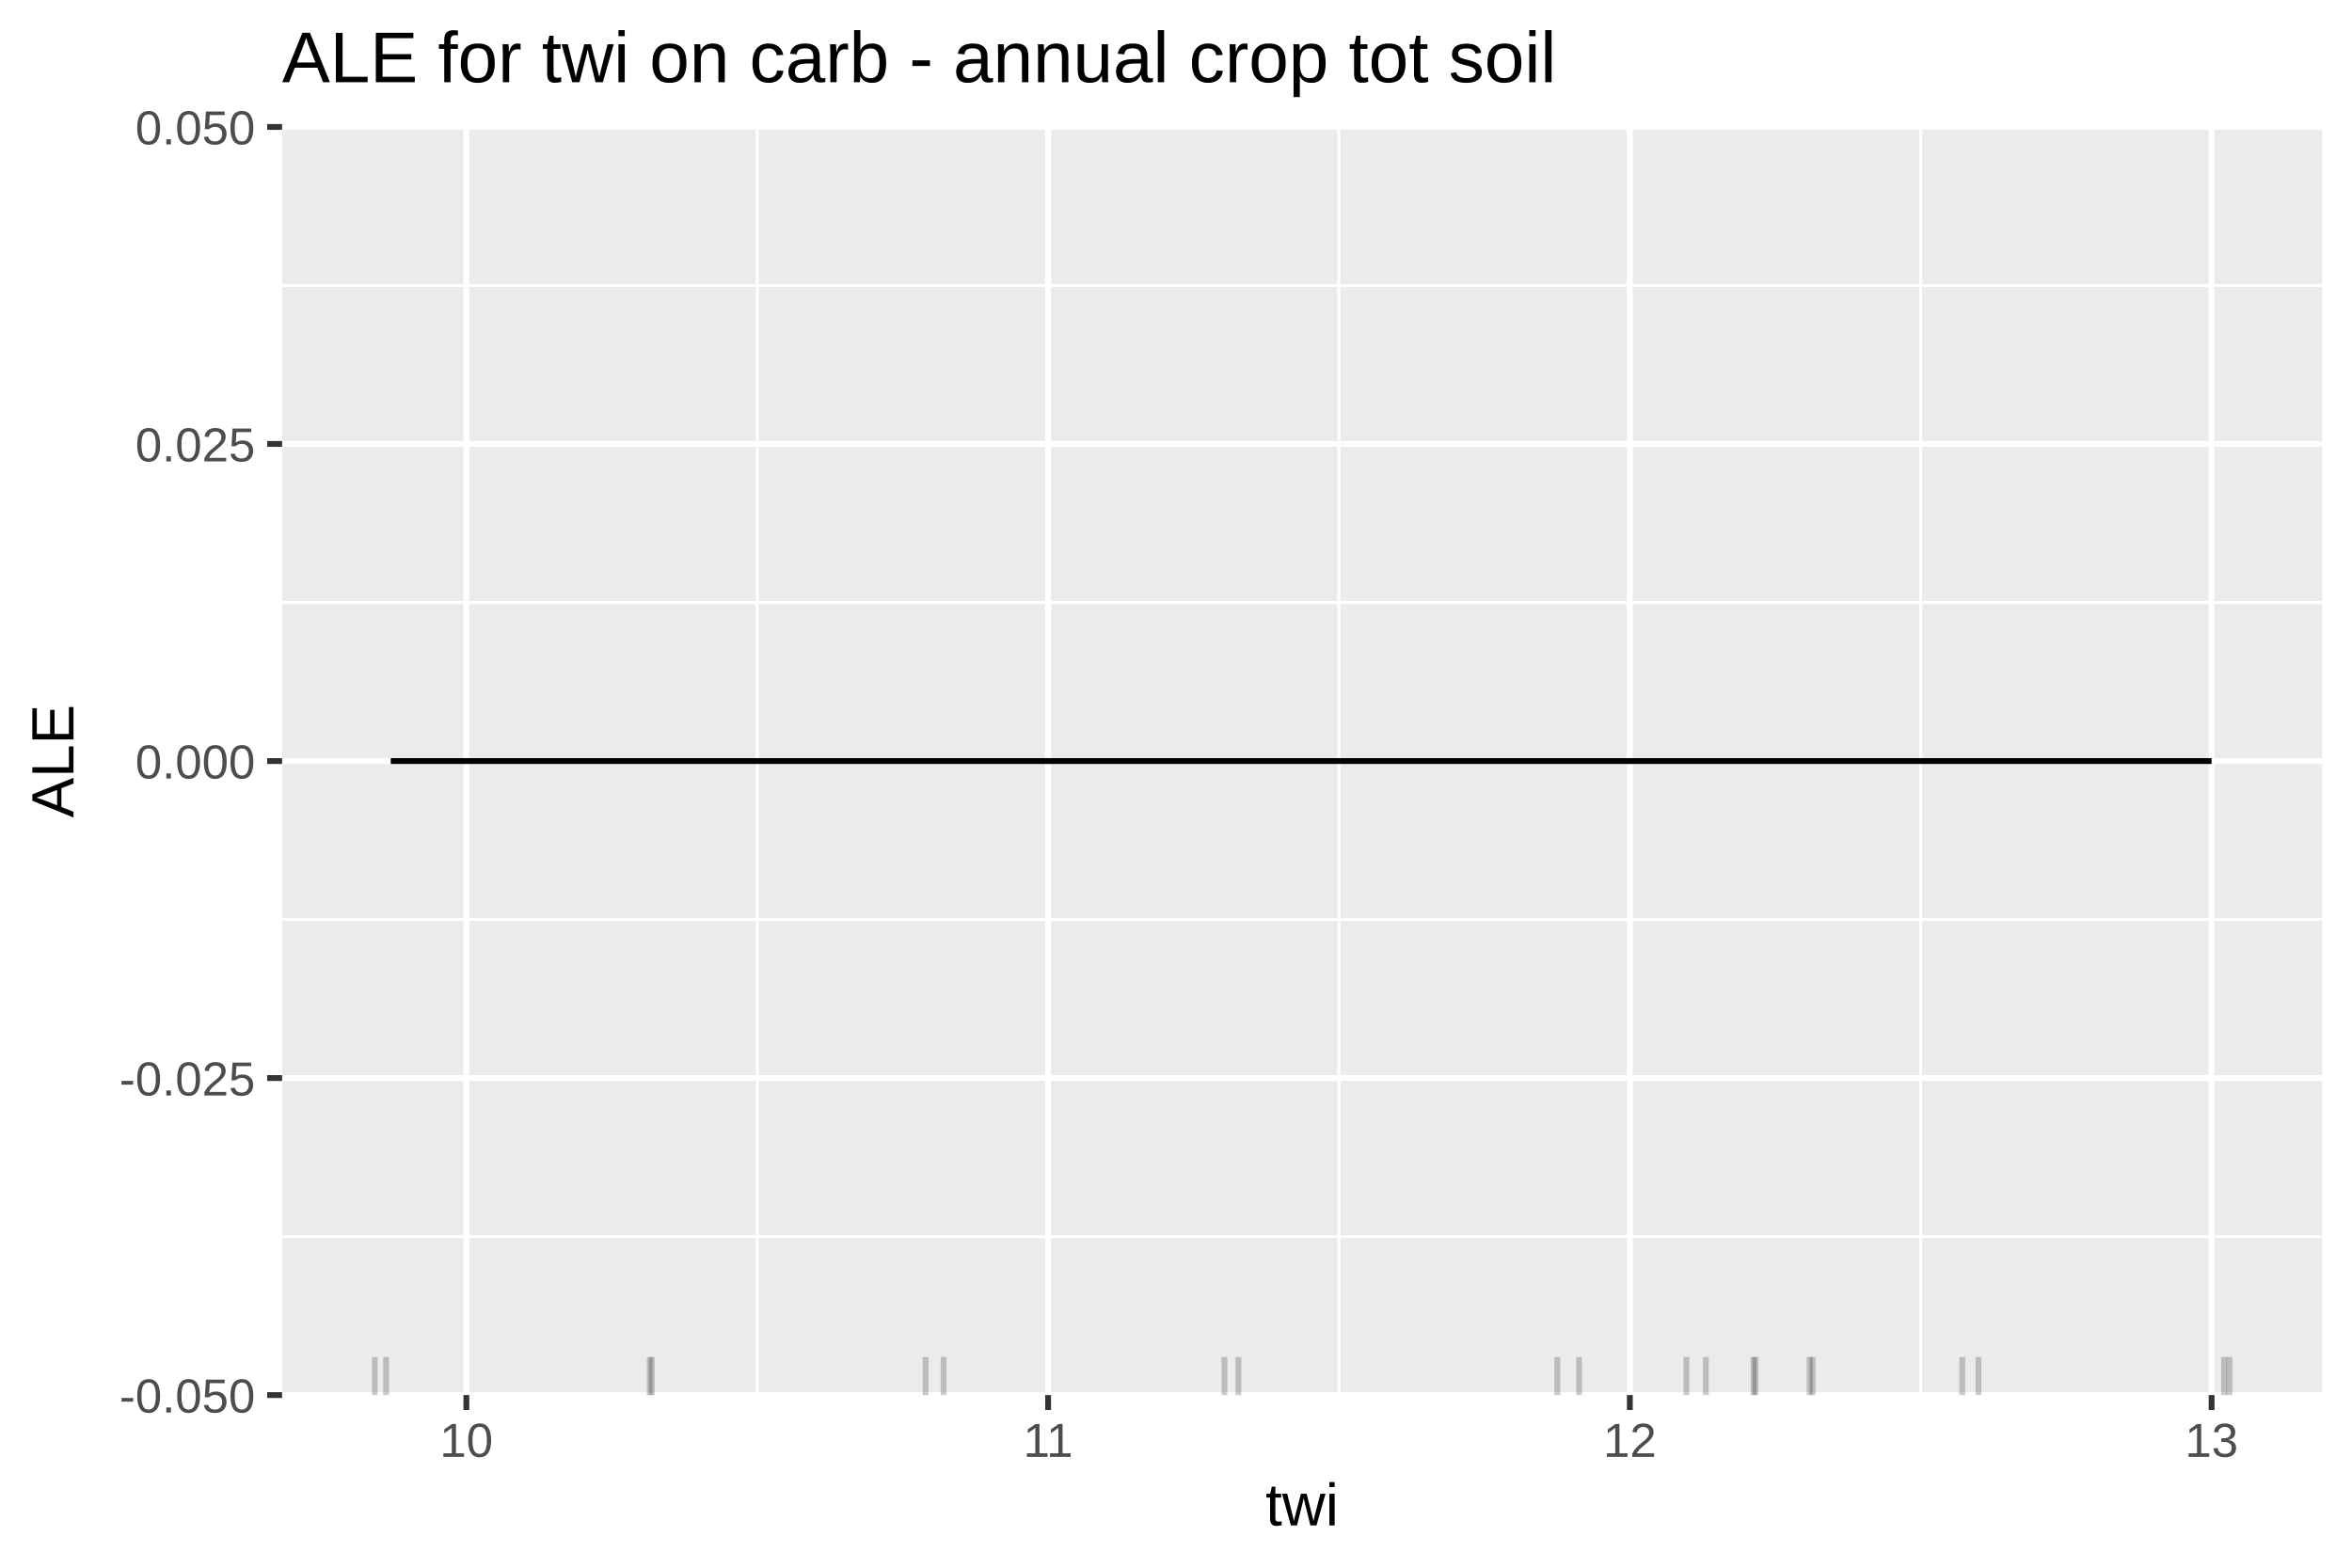
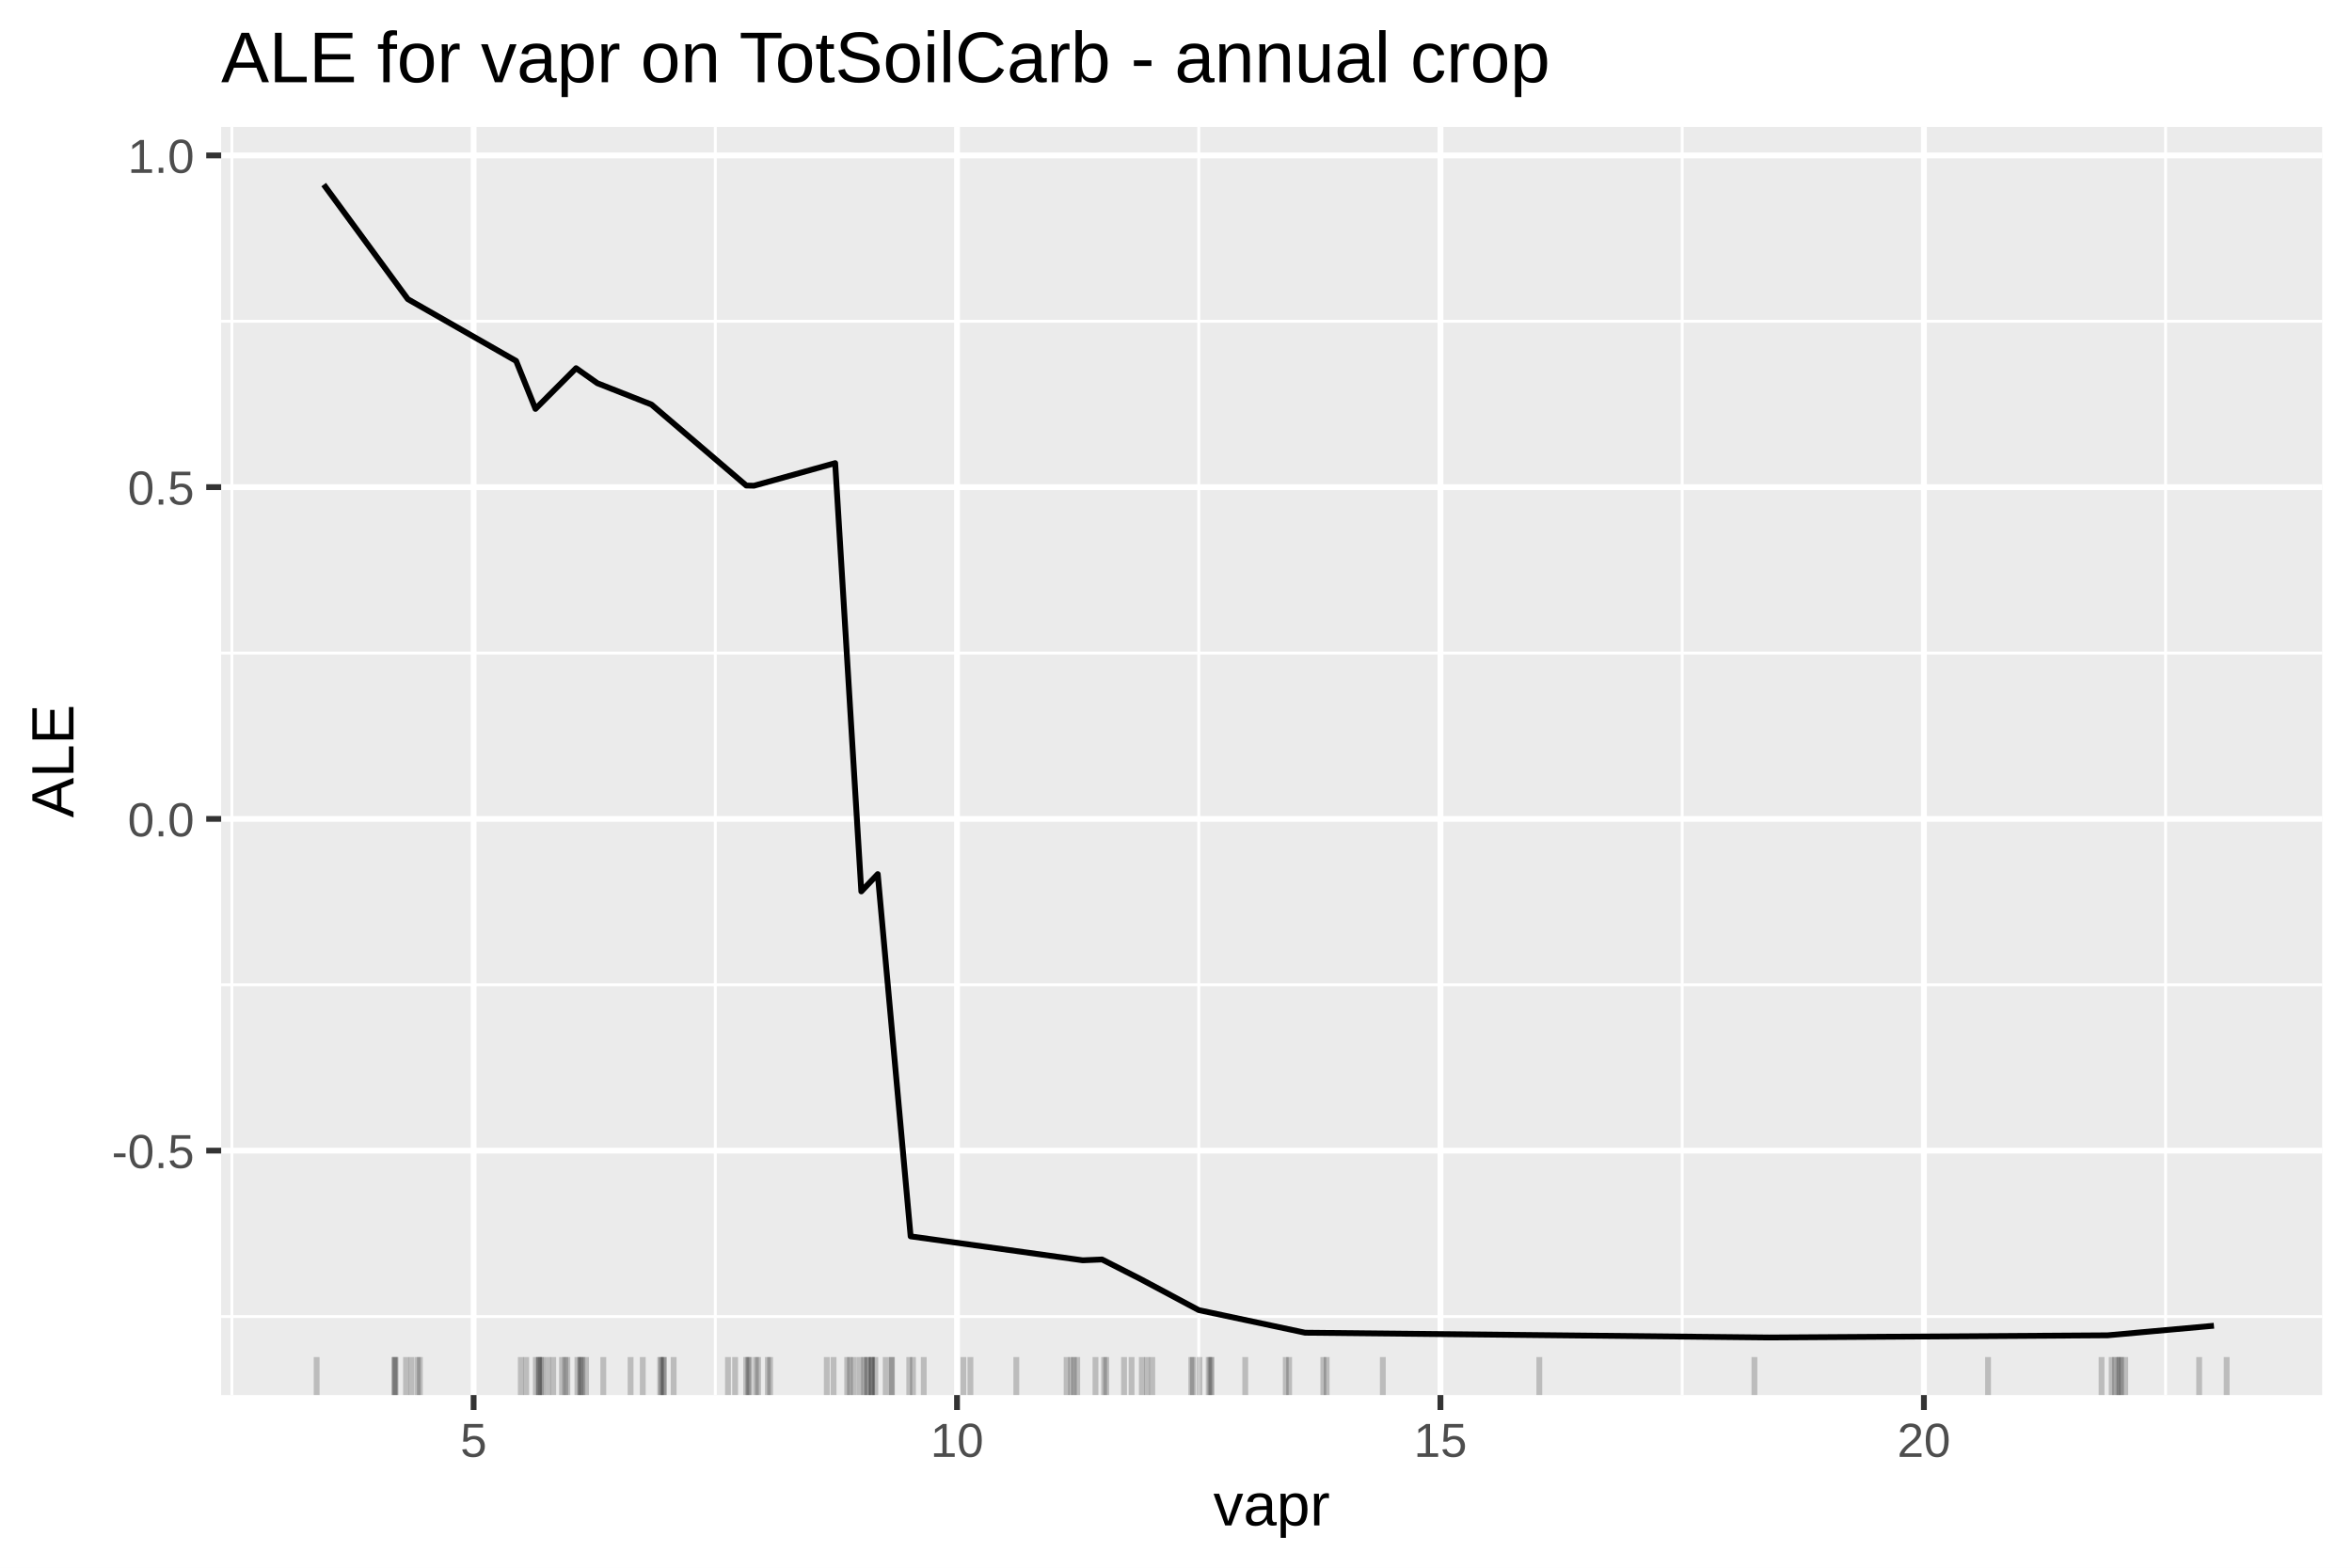
<svg xmlns="http://www.w3.org/2000/svg" class="svglite" width="432.00pt" height="288.00pt" viewBox="0 0 432.00 288.00">
  <defs>
    <style type="text/css">
    .svglite line, .svglite polyline, .svglite polygon, .svglite path, .svglite rect, .svglite circle {
      fill: none;
      stroke: #000000;
      stroke-linecap: round;
      stroke-linejoin: round;
      stroke-miterlimit: 10.00;
    }
    .svglite text {
      white-space: pre;
    }
  </style>
  </defs>
  <rect width="100%" height="100%" style="stroke: none; fill: #FFFFFF;" />
  <defs>
    <clipPath id="cpMC4wMHw0MzIuMDB8MC4wMHwyODguMDA=">
      <rect x="0.00" y="0.00" width="432.00" height="288.00" />
    </clipPath>
  </defs>
  <g clip-path="url(#cpMC4wMHw0MzIuMDB8MC4wMHwyODguMDA=)">
-     <rect x="0" y="0.00" width="432.00" height="288.00" style="stroke-width: 1.07; stroke: #FFFFFF; fill: #FFFFFF;" />
+     <rect x="0.00" y="0.00" width="432.00" height="288.00" style="stroke-width: 1.07; stroke: #FFFFFF; fill: #FFFFFF;" />
  </g>
  <defs>
-     <clipPath id="cpNTEuODF8NDI2LjUyfDIzLjMyfDI1Ni4yOQ==">
-       <rect x="51.81" y="23.32" width="374.71" height="232.97" />
+     <clipPath id="cpNDAuNjJ8NDI2LjUyfDIzLjMyfDI1Ni4yOQ==">
+       <rect x="40.62" y="23.32" width="385.90" height="232.97" />
    </clipPath>
  </defs>
-   <g clip-path="url(#cpNTEuODF8NDI2LjUyfDIzLjMyfDI1Ni4yOQ==)">
-     <rect x="51.81" y="23.32" width="374.71" height="232.97" style="stroke-width: 1.07; stroke: none; fill: #EBEBEB;" />
-     <polyline points="51.81,227.17 426.52,227.17 " style="stroke-width: 0.53; stroke: #FFFFFF; stroke-linecap: butt;" />
-     <polyline points="51.81,168.93 426.52,168.93 " style="stroke-width: 0.53; stroke: #FFFFFF; stroke-linecap: butt;" />
-     <polyline points="51.81,110.69 426.52,110.69 " style="stroke-width: 0.53; stroke: #FFFFFF; stroke-linecap: butt;" />
-     <polyline points="51.81,52.44 426.52,52.44 " style="stroke-width: 0.53; stroke: #FFFFFF; stroke-linecap: butt;" />
-     <polyline points="139.09,256.29 139.09,23.32 " style="stroke-width: 0.53; stroke: #FFFFFF; stroke-linecap: butt;" />
-     <polyline points="245.93,256.29 245.93,23.32 " style="stroke-width: 0.53; stroke: #FFFFFF; stroke-linecap: butt;" />
-     <polyline points="352.78,256.29 352.78,23.32 " style="stroke-width: 0.53; stroke: #FFFFFF; stroke-linecap: butt;" />
-     <polyline points="51.81,256.29 426.52,256.29 " style="stroke-width: 1.07; stroke: #FFFFFF; stroke-linecap: butt;" />
-     <polyline points="51.81,198.05 426.52,198.05 " style="stroke-width: 1.07; stroke: #FFFFFF; stroke-linecap: butt;" />
-     <polyline points="51.81,139.81 426.52,139.81 " style="stroke-width: 1.07; stroke: #FFFFFF; stroke-linecap: butt;" />
-     <polyline points="51.81,81.56 426.52,81.56 " style="stroke-width: 1.07; stroke: #FFFFFF; stroke-linecap: butt;" />
-     <polyline points="51.81,23.32 426.52,23.32 " style="stroke-width: 1.07; stroke: #FFFFFF; stroke-linecap: butt;" />
-     <polyline points="85.66,256.29 85.66,23.32 " style="stroke-width: 1.07; stroke: #FFFFFF; stroke-linecap: butt;" />
-     <polyline points="192.51,256.29 192.51,23.32 " style="stroke-width: 1.07; stroke: #FFFFFF; stroke-linecap: butt;" />
-     <polyline points="299.36,256.29 299.36,23.32 " style="stroke-width: 1.07; stroke: #FFFFFF; stroke-linecap: butt;" />
-     <polyline points="406.21,256.29 406.21,23.32 " style="stroke-width: 1.07; stroke: #FFFFFF; stroke-linecap: butt;" />
-     <polyline points="71.77,139.81 117.72,139.81 171.14,139.81 224.56,139.81 288.67,139.81 310.04,139.81 320.73,139.81 331.41,139.81 363.47,139.81 406.21,139.81 " style="stroke-width: 1.07; stroke-linecap: butt;" />
-     <line x1="290.03" y1="256.29" x2="290.03" y2="249.31" style="stroke-width: 1.07; stroke: #000000; stroke-opacity: 0.20; stroke-linecap: butt;" />
-     <line x1="286.04" y1="256.29" x2="286.04" y2="249.31" style="stroke-width: 1.07; stroke: #000000; stroke-opacity: 0.20; stroke-linecap: butt;" />
-     <line x1="360.42" y1="256.29" x2="360.42" y2="249.31" style="stroke-width: 1.07; stroke: #000000; stroke-opacity: 0.20; stroke-linecap: butt;" />
-     <line x1="363.39" y1="256.29" x2="363.39" y2="249.31" style="stroke-width: 1.07; stroke: #000000; stroke-opacity: 0.20; stroke-linecap: butt;" />
-     <line x1="119.72" y1="256.29" x2="119.72" y2="249.31" style="stroke-width: 1.07; stroke: #000000; stroke-opacity: 0.20; stroke-linecap: butt;" />
-     <line x1="119.34" y1="256.29" x2="119.34" y2="249.31" style="stroke-width: 1.07; stroke: #000000; stroke-opacity: 0.20; stroke-linecap: butt;" />
-     <line x1="68.84" y1="256.29" x2="68.84" y2="249.31" style="stroke-width: 1.07; stroke: #000000; stroke-opacity: 0.20; stroke-linecap: butt;" />
-     <line x1="70.92" y1="256.29" x2="70.92" y2="249.31" style="stroke-width: 1.07; stroke: #000000; stroke-opacity: 0.20; stroke-linecap: butt;" />
-     <line x1="170.01" y1="256.29" x2="170.01" y2="249.31" style="stroke-width: 1.07; stroke: #000000; stroke-opacity: 0.20; stroke-linecap: butt;" />
-     <line x1="173.31" y1="256.29" x2="173.31" y2="249.31" style="stroke-width: 1.07; stroke: #000000; stroke-opacity: 0.20; stroke-linecap: butt;" />
-     <line x1="332.39" y1="256.29" x2="332.39" y2="249.31" style="stroke-width: 1.07; stroke: #000000; stroke-opacity: 0.20; stroke-linecap: butt;" />
-     <line x1="332.93" y1="256.29" x2="332.93" y2="249.31" style="stroke-width: 1.07; stroke: #000000; stroke-opacity: 0.20; stroke-linecap: butt;" />
-     <line x1="224.89" y1="256.29" x2="224.89" y2="249.31" style="stroke-width: 1.07; stroke: #000000; stroke-opacity: 0.20; stroke-linecap: butt;" />
-     <line x1="227.46" y1="256.29" x2="227.46" y2="249.31" style="stroke-width: 1.07; stroke: #000000; stroke-opacity: 0.20; stroke-linecap: butt;" />
-     <line x1="322.09" y1="256.29" x2="322.09" y2="249.31" style="stroke-width: 1.07; stroke: #000000; stroke-opacity: 0.20; stroke-linecap: butt;" />
-     <line x1="322.43" y1="256.29" x2="322.43" y2="249.31" style="stroke-width: 1.07; stroke: #000000; stroke-opacity: 0.20; stroke-linecap: butt;" />
-     <line x1="309.75" y1="256.29" x2="309.75" y2="249.31" style="stroke-width: 1.07; stroke: #000000; stroke-opacity: 0.20; stroke-linecap: butt;" />
-     <line x1="313.32" y1="256.29" x2="313.32" y2="249.31" style="stroke-width: 1.07; stroke: #000000; stroke-opacity: 0.20; stroke-linecap: butt;" />
-     <line x1="409.49" y1="256.29" x2="409.49" y2="249.31" style="stroke-width: 1.07; stroke: #000000; stroke-opacity: 0.20; stroke-linecap: butt;" />
-     <line x1="408.51" y1="256.29" x2="408.51" y2="249.31" style="stroke-width: 1.07; stroke: #000000; stroke-opacity: 0.20; stroke-linecap: butt;" />
+   <g clip-path="url(#cpNDAuNjJ8NDI2LjUyfDIzLjMyfDI1Ni4yOQ==)">
+     <rect x="40.62" y="23.32" width="385.90" height="232.97" style="stroke-width: 1.07; stroke: none; fill: #EBEBEB;" />
+     <polyline points="40.62,241.86 426.52,241.86 " style="stroke-width: 0.53; stroke: #FFFFFF; stroke-linecap: butt;" />
+     <polyline points="40.62,180.91 426.52,180.91 " style="stroke-width: 0.53; stroke: #FFFFFF; stroke-linecap: butt;" />
+     <polyline points="40.62,119.97 426.52,119.97 " style="stroke-width: 0.53; stroke: #FFFFFF; stroke-linecap: butt;" />
+     <polyline points="40.62,59.02 426.52,59.02 " style="stroke-width: 0.53; stroke: #FFFFFF; stroke-linecap: butt;" />
+     <polyline points="42.59,256.29 42.59,23.32 " style="stroke-width: 0.53; stroke: #FFFFFF; stroke-linecap: butt;" />
+     <polyline points="131.38,256.29 131.38,23.32 " style="stroke-width: 0.53; stroke: #FFFFFF; stroke-linecap: butt;" />
+     <polyline points="220.18,256.29 220.18,23.32 " style="stroke-width: 0.53; stroke: #FFFFFF; stroke-linecap: butt;" />
+     <polyline points="308.97,256.29 308.97,23.32 " style="stroke-width: 0.53; stroke: #FFFFFF; stroke-linecap: butt;" />
+     <polyline points="397.76,256.29 397.76,23.32 " style="stroke-width: 0.53; stroke: #FFFFFF; stroke-linecap: butt;" />
+     <polyline points="40.62,211.38 426.52,211.38 " style="stroke-width: 1.07; stroke: #FFFFFF; stroke-linecap: butt;" />
+     <polyline points="40.62,150.44 426.52,150.44 " style="stroke-width: 1.07; stroke: #FFFFFF; stroke-linecap: butt;" />
+     <polyline points="40.62,89.49 426.52,89.49 " style="stroke-width: 1.07; stroke: #FFFFFF; stroke-linecap: butt;" />
+     <polyline points="40.62,28.55 426.52,28.55 " style="stroke-width: 1.07; stroke: #FFFFFF; stroke-linecap: butt;" />
+     <polyline points="86.99,256.29 86.99,23.32 " style="stroke-width: 1.07; stroke: #FFFFFF; stroke-linecap: butt;" />
+     <polyline points="175.78,256.29 175.78,23.32 " style="stroke-width: 1.07; stroke: #FFFFFF; stroke-linecap: butt;" />
+     <polyline points="264.57,256.29 264.57,23.32 " style="stroke-width: 1.07; stroke: #FFFFFF; stroke-linecap: butt;" />
+     <polyline points="353.37,256.29 353.37,23.32 " style="stroke-width: 1.07; stroke: #FFFFFF; stroke-linecap: butt;" />
+     <polyline points="59.46,33.91 74.91,54.96 94.80,66.31 98.35,75.12 105.81,67.64 109.72,70.40 119.66,74.32 137.07,89.20 138.49,89.23 153.40,85.08 158.20,163.76 161.22,160.58 167.26,227.13 198.87,231.53 202.42,231.38 209.52,234.99 220.18,240.68 239.71,244.83 324.95,245.71 387.11,245.31 406.64,243.55 " style="stroke-width: 1.07; stroke-linecap: butt;" />
+     <line x1="365.15" y1="256.29" x2="365.15" y2="249.31" style="stroke-width: 1.07; stroke: #000000; stroke-opacity: 0.20; stroke-linecap: butt;" />
+     <line x1="388.46" y1="256.29" x2="388.46" y2="249.31" style="stroke-width: 1.07; stroke: #000000; stroke-opacity: 0.20; stroke-linecap: butt;" />
+     <line x1="387.86" y1="256.29" x2="387.86" y2="249.31" style="stroke-width: 1.07; stroke: #000000; stroke-opacity: 0.20; stroke-linecap: butt;" />
+     <line x1="390.35" y1="256.29" x2="390.35" y2="249.31" style="stroke-width: 1.07; stroke: #000000; stroke-opacity: 0.20; stroke-linecap: butt;" />
+     <line x1="389.04" y1="256.29" x2="389.04" y2="249.31" style="stroke-width: 1.07; stroke: #000000; stroke-opacity: 0.20; stroke-linecap: butt;" />
+     <line x1="386.00" y1="256.29" x2="386.00" y2="249.31" style="stroke-width: 1.07; stroke: #000000; stroke-opacity: 0.20; stroke-linecap: butt;" />
+     <line x1="389.36" y1="256.29" x2="389.36" y2="249.31" style="stroke-width: 1.07; stroke: #000000; stroke-opacity: 0.20; stroke-linecap: butt;" />
+     <line x1="389.59" y1="256.29" x2="389.59" y2="249.31" style="stroke-width: 1.07; stroke: #000000; stroke-opacity: 0.20; stroke-linecap: butt;" />
+     <line x1="408.98" y1="256.29" x2="408.98" y2="249.31" style="stroke-width: 1.07; stroke: #000000; stroke-opacity: 0.20; stroke-linecap: butt;" />
+     <line x1="403.93" y1="256.29" x2="403.93" y2="249.31" style="stroke-width: 1.07; stroke: #000000; stroke-opacity: 0.20; stroke-linecap: butt;" />
+     <line x1="322.24" y1="256.29" x2="322.24" y2="249.31" style="stroke-width: 1.07; stroke: #000000; stroke-opacity: 0.20; stroke-linecap: butt;" />
+     <line x1="218.81" y1="256.29" x2="218.81" y2="249.31" style="stroke-width: 1.07; stroke: #000000; stroke-opacity: 0.20; stroke-linecap: butt;" />
+     <line x1="77.12" y1="256.29" x2="77.12" y2="249.31" style="stroke-width: 1.07; stroke: #000000; stroke-opacity: 0.20; stroke-linecap: butt;" />
+     <line x1="76.73" y1="256.29" x2="76.73" y2="249.31" style="stroke-width: 1.07; stroke: #000000; stroke-opacity: 0.20; stroke-linecap: butt;" />
+     <line x1="75.58" y1="256.29" x2="75.58" y2="249.31" style="stroke-width: 1.07; stroke: #000000; stroke-opacity: 0.20; stroke-linecap: butt;" />
+     <line x1="72.44" y1="256.29" x2="72.44" y2="249.31" style="stroke-width: 1.07; stroke: #000000; stroke-opacity: 0.20; stroke-linecap: butt;" />
+     <line x1="74.58" y1="256.29" x2="74.58" y2="249.31" style="stroke-width: 1.07; stroke: #000000; stroke-opacity: 0.20; stroke-linecap: butt;" />
+     <line x1="186.67" y1="256.29" x2="186.67" y2="249.31" style="stroke-width: 1.07; stroke: #000000; stroke-opacity: 0.20; stroke-linecap: butt;" />
+     <line x1="107.64" y1="256.29" x2="107.64" y2="249.31" style="stroke-width: 1.07; stroke: #000000; stroke-opacity: 0.20; stroke-linecap: butt;" />
+     <line x1="106.66" y1="256.29" x2="106.66" y2="249.31" style="stroke-width: 1.07; stroke: #000000; stroke-opacity: 0.20; stroke-linecap: butt;" />
+     <line x1="104.21" y1="256.29" x2="104.21" y2="249.31" style="stroke-width: 1.07; stroke: #000000; stroke-opacity: 0.20; stroke-linecap: butt;" />
+     <line x1="106.57" y1="256.29" x2="106.57" y2="249.31" style="stroke-width: 1.07; stroke: #000000; stroke-opacity: 0.20; stroke-linecap: butt;" />
+     <line x1="243.67" y1="256.29" x2="243.67" y2="249.31" style="stroke-width: 1.07; stroke: #000000; stroke-opacity: 0.20; stroke-linecap: butt;" />
+     <line x1="106.06" y1="256.29" x2="106.06" y2="249.31" style="stroke-width: 1.07; stroke: #000000; stroke-opacity: 0.20; stroke-linecap: butt;" />
+     <line x1="103.82" y1="256.29" x2="103.82" y2="249.31" style="stroke-width: 1.07; stroke: #000000; stroke-opacity: 0.20; stroke-linecap: butt;" />
+     <line x1="243.06" y1="256.29" x2="243.06" y2="249.31" style="stroke-width: 1.07; stroke: #000000; stroke-opacity: 0.20; stroke-linecap: butt;" />
+     <line x1="236.16" y1="256.29" x2="236.16" y2="249.31" style="stroke-width: 1.07; stroke: #000000; stroke-opacity: 0.20; stroke-linecap: butt;" />
+     <line x1="228.72" y1="256.29" x2="228.72" y2="249.31" style="stroke-width: 1.07; stroke: #000000; stroke-opacity: 0.20; stroke-linecap: butt;" />
+     <line x1="178.24" y1="256.29" x2="178.24" y2="249.31" style="stroke-width: 1.07; stroke: #000000; stroke-opacity: 0.20; stroke-linecap: butt;" />
+     <line x1="176.95" y1="256.29" x2="176.95" y2="249.31" style="stroke-width: 1.07; stroke: #000000; stroke-opacity: 0.20; stroke-linecap: butt;" />
+     <line x1="253.99" y1="256.29" x2="253.99" y2="249.31" style="stroke-width: 1.07; stroke: #000000; stroke-opacity: 0.20; stroke-linecap: butt;" />
+     <line x1="219.11" y1="256.29" x2="219.11" y2="249.31" style="stroke-width: 1.07; stroke: #000000; stroke-opacity: 0.20; stroke-linecap: butt;" />
+     <line x1="220.31" y1="256.29" x2="220.31" y2="249.31" style="stroke-width: 1.07; stroke: #000000; stroke-opacity: 0.20; stroke-linecap: butt;" />
+     <line x1="163.74" y1="256.29" x2="163.74" y2="249.31" style="stroke-width: 1.07; stroke: #000000; stroke-opacity: 0.20; stroke-linecap: butt;" />
+     <line x1="101.61" y1="256.29" x2="101.61" y2="249.31" style="stroke-width: 1.07; stroke: #000000; stroke-opacity: 0.20; stroke-linecap: butt;" />
+     <line x1="98.98" y1="256.29" x2="98.98" y2="249.31" style="stroke-width: 1.07; stroke: #000000; stroke-opacity: 0.20; stroke-linecap: butt;" />
+     <line x1="98.99" y1="256.29" x2="98.99" y2="249.31" style="stroke-width: 1.07; stroke: #000000; stroke-opacity: 0.20; stroke-linecap: butt;" />
+     <line x1="222.01" y1="256.29" x2="222.01" y2="249.31" style="stroke-width: 1.07; stroke: #000000; stroke-opacity: 0.20; stroke-linecap: butt;" />
+     <line x1="222.54" y1="256.29" x2="222.54" y2="249.31" style="stroke-width: 1.07; stroke: #000000; stroke-opacity: 0.20; stroke-linecap: butt;" />
+     <line x1="100.63" y1="256.29" x2="100.63" y2="249.31" style="stroke-width: 1.07; stroke: #000000; stroke-opacity: 0.20; stroke-linecap: butt;" />
+     <line x1="99.37" y1="256.29" x2="99.37" y2="249.31" style="stroke-width: 1.07; stroke: #000000; stroke-opacity: 0.20; stroke-linecap: butt;" />
+     <line x1="282.73" y1="256.29" x2="282.73" y2="249.31" style="stroke-width: 1.07; stroke: #000000; stroke-opacity: 0.20; stroke-linecap: butt;" />
+     <line x1="236.78" y1="256.29" x2="236.78" y2="249.31" style="stroke-width: 1.07; stroke: #000000; stroke-opacity: 0.20; stroke-linecap: butt;" />
+     <line x1="167.69" y1="256.29" x2="167.69" y2="249.31" style="stroke-width: 1.07; stroke: #000000; stroke-opacity: 0.20; stroke-linecap: butt;" />
+     <line x1="169.67" y1="256.29" x2="169.67" y2="249.31" style="stroke-width: 1.07; stroke: #000000; stroke-opacity: 0.20; stroke-linecap: butt;" />
+     <line x1="58.16" y1="256.29" x2="58.16" y2="249.31" style="stroke-width: 1.07; stroke: #000000; stroke-opacity: 0.20; stroke-linecap: butt;" />
+     <line x1="121.98" y1="256.29" x2="121.98" y2="249.31" style="stroke-width: 1.07; stroke: #000000; stroke-opacity: 0.20; stroke-linecap: butt;" />
+     <line x1="121.82" y1="256.29" x2="121.82" y2="249.31" style="stroke-width: 1.07; stroke: #000000; stroke-opacity: 0.20; stroke-linecap: butt;" />
+     <line x1="121.48" y1="256.29" x2="121.48" y2="249.31" style="stroke-width: 1.07; stroke: #000000; stroke-opacity: 0.20; stroke-linecap: butt;" />
+     <line x1="202.80" y1="256.29" x2="202.80" y2="249.31" style="stroke-width: 1.07; stroke: #000000; stroke-opacity: 0.20; stroke-linecap: butt;" />
+     <line x1="121.26" y1="256.29" x2="121.26" y2="249.31" style="stroke-width: 1.07; stroke: #000000; stroke-opacity: 0.20; stroke-linecap: butt;" />
+     <line x1="203.19" y1="256.29" x2="203.19" y2="249.31" style="stroke-width: 1.07; stroke: #000000; stroke-opacity: 0.20; stroke-linecap: butt;" />
+     <line x1="160.05" y1="256.29" x2="160.05" y2="249.31" style="stroke-width: 1.07; stroke: #000000; stroke-opacity: 0.20; stroke-linecap: butt;" />
+     <line x1="163.83" y1="256.29" x2="163.83" y2="249.31" style="stroke-width: 1.07; stroke: #000000; stroke-opacity: 0.20; stroke-linecap: butt;" />
+     <line x1="167.01" y1="256.29" x2="167.01" y2="249.31" style="stroke-width: 1.07; stroke: #000000; stroke-opacity: 0.20; stroke-linecap: butt;" />
+     <line x1="96.65" y1="256.29" x2="96.65" y2="249.31" style="stroke-width: 1.07; stroke: #000000; stroke-opacity: 0.20; stroke-linecap: butt;" />
+     <line x1="162.68" y1="256.29" x2="162.68" y2="249.31" style="stroke-width: 1.07; stroke: #000000; stroke-opacity: 0.20; stroke-linecap: butt;" />
+     <line x1="159.38" y1="256.29" x2="159.38" y2="249.31" style="stroke-width: 1.07; stroke: #000000; stroke-opacity: 0.20; stroke-linecap: butt;" />
+     <line x1="157.91" y1="256.29" x2="157.91" y2="249.31" style="stroke-width: 1.07; stroke: #000000; stroke-opacity: 0.20; stroke-linecap: butt;" />
+     <line x1="160.19" y1="256.29" x2="160.19" y2="249.31" style="stroke-width: 1.07; stroke: #000000; stroke-opacity: 0.20; stroke-linecap: butt;" />
+     <line x1="137.06" y1="256.29" x2="137.06" y2="249.31" style="stroke-width: 1.07; stroke: #000000; stroke-opacity: 0.20; stroke-linecap: butt;" />
+     <line x1="110.81" y1="256.29" x2="110.81" y2="249.31" style="stroke-width: 1.07; stroke: #000000; stroke-opacity: 0.20; stroke-linecap: butt;" />
+     <line x1="133.71" y1="256.29" x2="133.71" y2="249.31" style="stroke-width: 1.07; stroke: #000000; stroke-opacity: 0.20; stroke-linecap: butt;" />
+     <line x1="137.63" y1="256.29" x2="137.63" y2="249.31" style="stroke-width: 1.07; stroke: #000000; stroke-opacity: 0.20; stroke-linecap: butt;" />
+     <line x1="141.45" y1="256.29" x2="141.45" y2="249.31" style="stroke-width: 1.07; stroke: #000000; stroke-opacity: 0.20; stroke-linecap: butt;" />
+     <line x1="138.84" y1="256.29" x2="138.84" y2="249.31" style="stroke-width: 1.07; stroke: #000000; stroke-opacity: 0.20; stroke-linecap: butt;" />
+     <line x1="137.43" y1="256.29" x2="137.43" y2="249.31" style="stroke-width: 1.07; stroke: #000000; stroke-opacity: 0.20; stroke-linecap: butt;" />
+     <line x1="139.24" y1="256.29" x2="139.24" y2="249.31" style="stroke-width: 1.07; stroke: #000000; stroke-opacity: 0.20; stroke-linecap: butt;" />
+     <line x1="115.82" y1="256.29" x2="115.82" y2="249.31" style="stroke-width: 1.07; stroke: #000000; stroke-opacity: 0.20; stroke-linecap: butt;" />
+     <line x1="135.02" y1="256.29" x2="135.02" y2="249.31" style="stroke-width: 1.07; stroke: #000000; stroke-opacity: 0.20; stroke-linecap: butt;" />
+     <line x1="141.04" y1="256.29" x2="141.04" y2="249.31" style="stroke-width: 1.07; stroke: #000000; stroke-opacity: 0.20; stroke-linecap: butt;" />
+     <line x1="160.12" y1="256.29" x2="160.12" y2="249.31" style="stroke-width: 1.07; stroke: #000000; stroke-opacity: 0.20; stroke-linecap: butt;" />
+     <line x1="159.08" y1="256.29" x2="159.08" y2="249.31" style="stroke-width: 1.07; stroke: #000000; stroke-opacity: 0.20; stroke-linecap: butt;" />
+     <line x1="155.61" y1="256.29" x2="155.61" y2="249.31" style="stroke-width: 1.07; stroke: #000000; stroke-opacity: 0.20; stroke-linecap: butt;" />
+     <line x1="156.11" y1="256.29" x2="156.11" y2="249.31" style="stroke-width: 1.07; stroke: #000000; stroke-opacity: 0.20; stroke-linecap: butt;" />
+     <line x1="158.72" y1="256.29" x2="158.72" y2="249.31" style="stroke-width: 1.07; stroke: #000000; stroke-opacity: 0.20; stroke-linecap: butt;" />
+     <line x1="197.86" y1="256.29" x2="197.86" y2="249.31" style="stroke-width: 1.07; stroke: #000000; stroke-opacity: 0.20; stroke-linecap: butt;" />
+     <line x1="201.21" y1="256.29" x2="201.21" y2="249.31" style="stroke-width: 1.07; stroke: #000000; stroke-opacity: 0.20; stroke-linecap: butt;" />
+     <line x1="196.75" y1="256.29" x2="196.75" y2="249.31" style="stroke-width: 1.07; stroke: #000000; stroke-opacity: 0.20; stroke-linecap: butt;" />
+     <line x1="195.91" y1="256.29" x2="195.91" y2="249.31" style="stroke-width: 1.07; stroke: #000000; stroke-opacity: 0.20; stroke-linecap: butt;" />
+     <line x1="156.81" y1="256.29" x2="156.81" y2="249.31" style="stroke-width: 1.07; stroke: #000000; stroke-opacity: 0.20; stroke-linecap: butt;" />
+     <line x1="222.31" y1="256.29" x2="222.31" y2="249.31" style="stroke-width: 1.07; stroke: #000000; stroke-opacity: 0.20; stroke-linecap: butt;" />
+     <line x1="197.24" y1="256.29" x2="197.24" y2="249.31" style="stroke-width: 1.07; stroke: #000000; stroke-opacity: 0.20; stroke-linecap: butt;" />
+     <line x1="151.86" y1="256.29" x2="151.86" y2="249.31" style="stroke-width: 1.07; stroke: #000000; stroke-opacity: 0.20; stroke-linecap: butt;" />
+     <line x1="207.84" y1="256.29" x2="207.84" y2="249.31" style="stroke-width: 1.07; stroke: #000000; stroke-opacity: 0.20; stroke-linecap: butt;" />
+     <line x1="211.64" y1="256.29" x2="211.64" y2="249.31" style="stroke-width: 1.07; stroke: #000000; stroke-opacity: 0.20; stroke-linecap: butt;" />
+     <line x1="209.72" y1="256.29" x2="209.72" y2="249.31" style="stroke-width: 1.07; stroke: #000000; stroke-opacity: 0.20; stroke-linecap: butt;" />
+     <line x1="206.46" y1="256.29" x2="206.46" y2="249.31" style="stroke-width: 1.07; stroke: #000000; stroke-opacity: 0.20; stroke-linecap: butt;" />
+     <line x1="98.42" y1="256.29" x2="98.42" y2="249.31" style="stroke-width: 1.07; stroke: #000000; stroke-opacity: 0.20; stroke-linecap: butt;" />
+     <line x1="210.68" y1="256.29" x2="210.68" y2="249.31" style="stroke-width: 1.07; stroke: #000000; stroke-opacity: 0.20; stroke-linecap: butt;" />
+     <line x1="160.77" y1="256.29" x2="160.77" y2="249.31" style="stroke-width: 1.07; stroke: #000000; stroke-opacity: 0.20; stroke-linecap: butt;" />
+     <line x1="72.52" y1="256.29" x2="72.52" y2="249.31" style="stroke-width: 1.07; stroke: #000000; stroke-opacity: 0.20; stroke-linecap: butt;" />
+     <line x1="153.10" y1="256.29" x2="153.10" y2="249.31" style="stroke-width: 1.07; stroke: #000000; stroke-opacity: 0.20; stroke-linecap: butt;" />
+     <line x1="72.66" y1="256.29" x2="72.66" y2="249.31" style="stroke-width: 1.07; stroke: #000000; stroke-opacity: 0.20; stroke-linecap: butt;" />
+     <line x1="95.66" y1="256.29" x2="95.66" y2="249.31" style="stroke-width: 1.07; stroke: #000000; stroke-opacity: 0.20; stroke-linecap: butt;" />
+     <line x1="123.73" y1="256.29" x2="123.73" y2="249.31" style="stroke-width: 1.07; stroke: #000000; stroke-opacity: 0.20; stroke-linecap: butt;" />
+     <line x1="99.60" y1="256.29" x2="99.60" y2="249.31" style="stroke-width: 1.07; stroke: #000000; stroke-opacity: 0.20; stroke-linecap: butt;" />
+     <line x1="103.23" y1="256.29" x2="103.23" y2="249.31" style="stroke-width: 1.07; stroke: #000000; stroke-opacity: 0.20; stroke-linecap: butt;" />
+     <line x1="118.06" y1="256.29" x2="118.06" y2="249.31" style="stroke-width: 1.07; stroke: #000000; stroke-opacity: 0.20; stroke-linecap: butt;" />
+     <line x1="106.98" y1="256.29" x2="106.98" y2="249.31" style="stroke-width: 1.07; stroke: #000000; stroke-opacity: 0.20; stroke-linecap: butt;" />
  </g>
  <g clip-path="url(#cpMC4wMHw0MzIuMDB8MC4wMHwyODguMDA=)">
-     <text x="46.88" y="259.50" text-anchor="end" style="font-size: 8.80px;fill: #4D4D4D; font-family: &quot;Liberation Sans&quot;;" textLength="28.35px" lengthAdjust="spacingAndGlyphs">-0.050</text>
-     <text x="46.88" y="201.26" text-anchor="end" style="font-size: 8.80px;fill: #4D4D4D; font-family: &quot;Liberation Sans&quot;;" textLength="28.35px" lengthAdjust="spacingAndGlyphs">-0.025</text>
-     <text x="46.88" y="143.02" text-anchor="end" style="font-size: 8.80px;fill: #4D4D4D; font-family: &quot;Liberation Sans&quot;;" textLength="25.17px" lengthAdjust="spacingAndGlyphs">0.000</text>
-     <text x="46.88" y="84.77" text-anchor="end" style="font-size: 8.80px;fill: #4D4D4D; font-family: &quot;Liberation Sans&quot;;" textLength="25.17px" lengthAdjust="spacingAndGlyphs">0.025</text>
-     <text x="46.88" y="26.53" text-anchor="end" style="font-size: 8.80px;fill: #4D4D4D; font-family: &quot;Liberation Sans&quot;;" textLength="25.17px" lengthAdjust="spacingAndGlyphs">0.050</text>
-     <polyline points="49.07,256.29 51.81,256.29 " style="stroke-width: 1.07; stroke: #333333; stroke-linecap: butt;" />
-     <polyline points="49.07,198.05 51.81,198.05 " style="stroke-width: 1.07; stroke: #333333; stroke-linecap: butt;" />
-     <polyline points="49.07,139.81 51.81,139.81 " style="stroke-width: 1.07; stroke: #333333; stroke-linecap: butt;" />
-     <polyline points="49.07,81.56 51.81,81.56 " style="stroke-width: 1.07; stroke: #333333; stroke-linecap: butt;" />
-     <polyline points="49.07,23.32 51.81,23.32 " style="stroke-width: 1.07; stroke: #333333; stroke-linecap: butt;" />
-     <polyline points="85.66,259.03 85.66,256.29 " style="stroke-width: 1.07; stroke: #333333; stroke-linecap: butt;" />
-     <polyline points="192.51,259.03 192.51,256.29 " style="stroke-width: 1.07; stroke: #333333; stroke-linecap: butt;" />
-     <polyline points="299.36,259.03 299.36,256.29 " style="stroke-width: 1.07; stroke: #333333; stroke-linecap: butt;" />
-     <polyline points="406.21,259.03 406.21,256.29 " style="stroke-width: 1.07; stroke: #333333; stroke-linecap: butt;" />
-     <text x="85.66" y="267.64" text-anchor="middle" style="font-size: 8.80px;fill: #4D4D4D; font-family: &quot;Liberation Sans&quot;;" textLength="11.19px" lengthAdjust="spacingAndGlyphs">10</text>
-     <text x="192.51" y="267.64" text-anchor="middle" style="font-size: 8.80px;fill: #4D4D4D; font-family: &quot;Liberation Sans&quot;;" textLength="11.19px" lengthAdjust="spacingAndGlyphs">11</text>
-     <text x="299.36" y="267.64" text-anchor="middle" style="font-size: 8.80px;fill: #4D4D4D; font-family: &quot;Liberation Sans&quot;;" textLength="11.19px" lengthAdjust="spacingAndGlyphs">12</text>
-     <text x="406.21" y="267.64" text-anchor="middle" style="font-size: 8.80px;fill: #4D4D4D; font-family: &quot;Liberation Sans&quot;;" textLength="11.19px" lengthAdjust="spacingAndGlyphs">13</text>
-     <text x="239.16" y="280.23" text-anchor="middle" style="font-size: 11.00px; font-family: &quot;Liberation Sans&quot;;" textLength="16.37px" lengthAdjust="spacingAndGlyphs">twi</text>
+     <text x="35.69" y="214.59" text-anchor="end" style="font-size: 8.80px;fill: #4D4D4D; font-family: &quot;Liberation Sans&quot;;" textLength="17.16px" lengthAdjust="spacingAndGlyphs">-0.5</text>
+     <text x="35.69" y="153.65" text-anchor="end" style="font-size: 8.80px;fill: #4D4D4D; font-family: &quot;Liberation Sans&quot;;" textLength="13.98px" lengthAdjust="spacingAndGlyphs">0.0</text>
+     <text x="35.69" y="92.70" text-anchor="end" style="font-size: 8.80px;fill: #4D4D4D; font-family: &quot;Liberation Sans&quot;;" textLength="13.98px" lengthAdjust="spacingAndGlyphs">0.5</text>
+     <text x="35.69" y="31.76" text-anchor="end" style="font-size: 8.80px;fill: #4D4D4D; font-family: &quot;Liberation Sans&quot;;" textLength="13.98px" lengthAdjust="spacingAndGlyphs">1.0</text>
+     <polyline points="37.88,211.38 40.62,211.38 " style="stroke-width: 1.07; stroke: #333333; stroke-linecap: butt;" />
+     <polyline points="37.88,150.44 40.62,150.44 " style="stroke-width: 1.07; stroke: #333333; stroke-linecap: butt;" />
+     <polyline points="37.88,89.49 40.62,89.49 " style="stroke-width: 1.07; stroke: #333333; stroke-linecap: butt;" />
+     <polyline points="37.88,28.55 40.62,28.55 " style="stroke-width: 1.07; stroke: #333333; stroke-linecap: butt;" />
+     <polyline points="86.99,259.03 86.99,256.29 " style="stroke-width: 1.07; stroke: #333333; stroke-linecap: butt;" />
+     <polyline points="175.78,259.03 175.78,256.29 " style="stroke-width: 1.07; stroke: #333333; stroke-linecap: butt;" />
+     <polyline points="264.57,259.03 264.57,256.29 " style="stroke-width: 1.07; stroke: #333333; stroke-linecap: butt;" />
+     <polyline points="353.37,259.03 353.37,256.29 " style="stroke-width: 1.07; stroke: #333333; stroke-linecap: butt;" />
+     <text x="86.99" y="267.64" text-anchor="middle" style="font-size: 8.80px;fill: #4D4D4D; font-family: &quot;Liberation Sans&quot;;" textLength="5.59px" lengthAdjust="spacingAndGlyphs">5</text>
+     <text x="175.78" y="267.64" text-anchor="middle" style="font-size: 8.80px;fill: #4D4D4D; font-family: &quot;Liberation Sans&quot;;" textLength="11.19px" lengthAdjust="spacingAndGlyphs">10</text>
+     <text x="264.57" y="267.64" text-anchor="middle" style="font-size: 8.80px;fill: #4D4D4D; font-family: &quot;Liberation Sans&quot;;" textLength="11.19px" lengthAdjust="spacingAndGlyphs">15</text>
+     <text x="353.37" y="267.64" text-anchor="middle" style="font-size: 8.80px;fill: #4D4D4D; font-family: &quot;Liberation Sans&quot;;" textLength="11.19px" lengthAdjust="spacingAndGlyphs">20</text>
+     <text x="233.57" y="280.23" text-anchor="middle" style="font-size: 11.00px; font-family: &quot;Liberation Sans&quot;;" textLength="24.75px" lengthAdjust="spacingAndGlyphs">vapr</text>
    <text transform="translate(13.50,139.81) rotate(-90)" text-anchor="middle" style="font-size: 11.00px; font-family: &quot;Liberation Sans&quot;;" textLength="20.60px" lengthAdjust="spacingAndGlyphs">ALE</text>
-     <text x="51.81" y="15.10" style="font-size: 13.20px; font-family: &quot;Liberation Sans&quot;;" textLength="264.92px" lengthAdjust="spacingAndGlyphs">ALE for twi on carb - annual crop tot soil</text>
+     <text x="40.62" y="15.10" style="font-size: 13.20px; font-family: &quot;Liberation Sans&quot;;" textLength="270.72px" lengthAdjust="spacingAndGlyphs">ALE for vapr on TotSoilCarb - annual crop</text>
  </g>
</svg>
